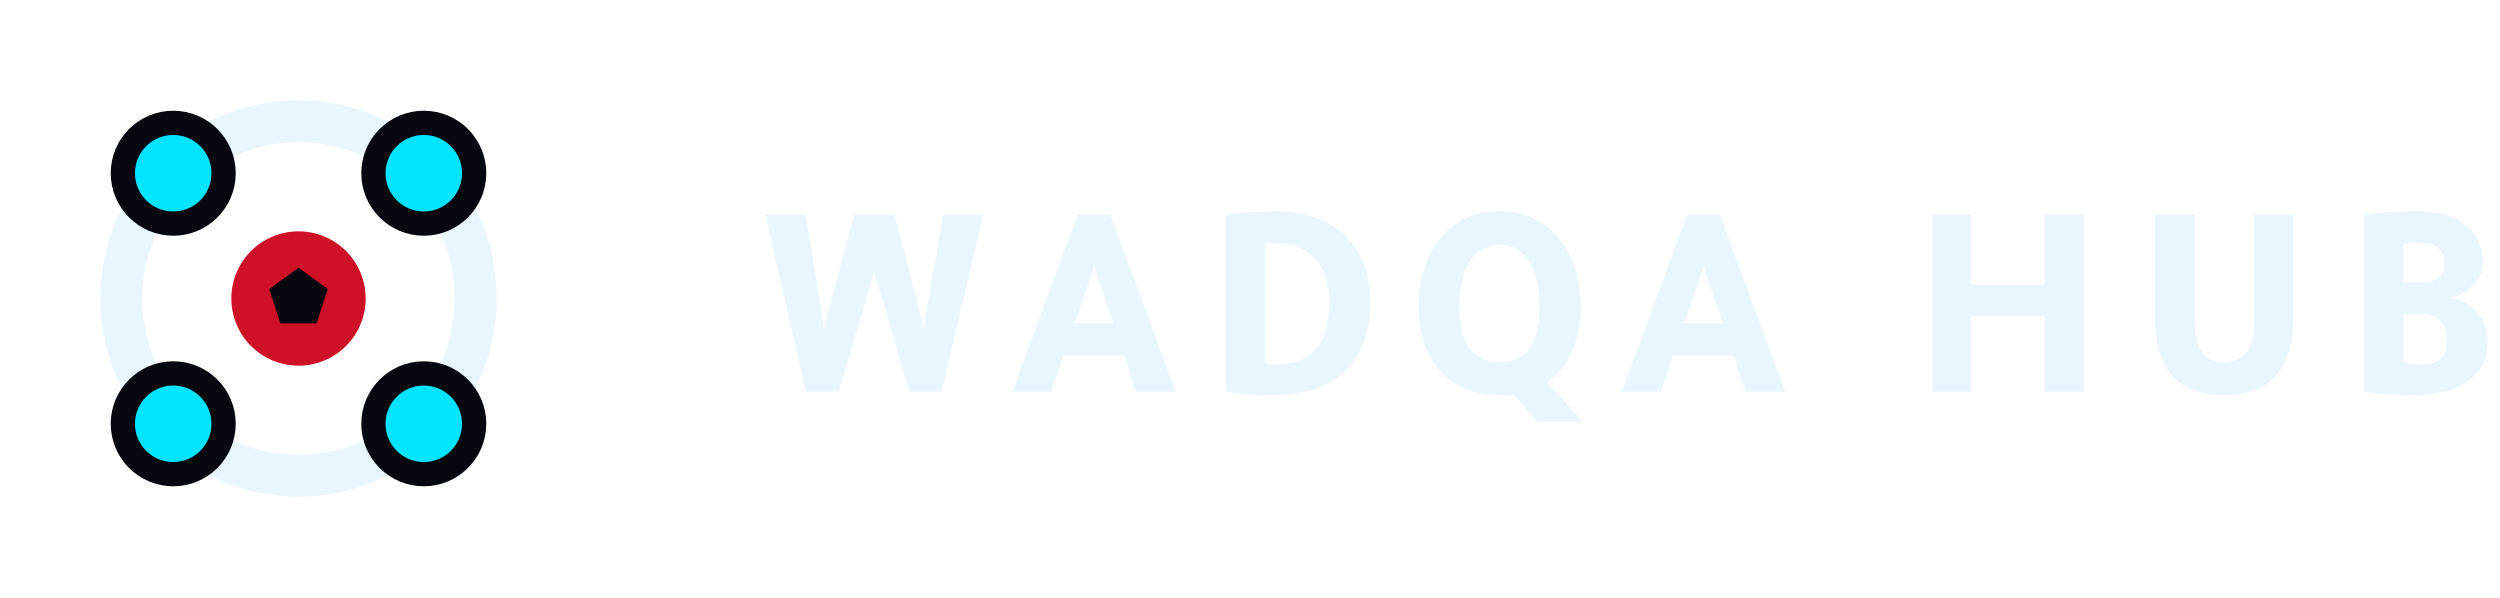
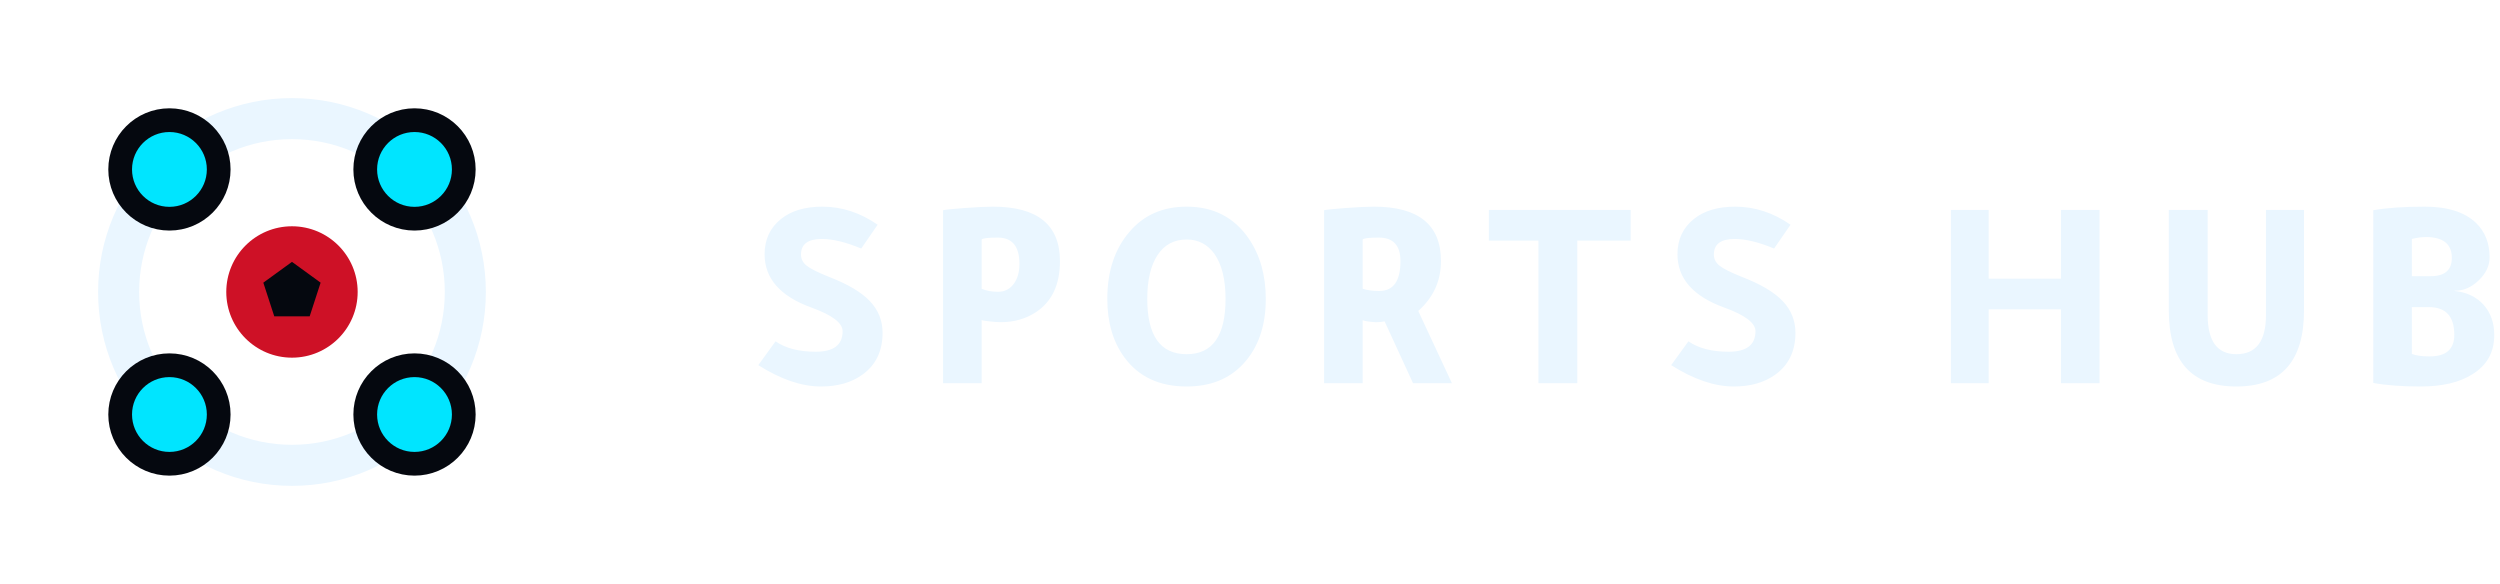
- <svg xmlns="http://www.w3.org/2000/svg" viewBox="0 0 268 64" role="img" aria-label="WADQA Hub">
+ <svg xmlns="http://www.w3.org/2000/svg" viewBox="0 0 274 64" role="img" aria-label="Sports Hub">
  <g transform="translate(0 0) scale(1.0)">
    <circle cx="32" cy="32" r="19" fill="none" stroke="#EAF6FF" stroke-width="4.5" />
    <circle cx="45.43" cy="18.57" r="5.4" fill="#00E5FF" stroke="#05080F" stroke-width="2.6" />
    <circle cx="45.43" cy="45.43" r="5.4" fill="#00E5FF" stroke="#05080F" stroke-width="2.6" />
    <circle cx="18.57" cy="45.43" r="5.4" fill="#00E5FF" stroke="#05080F" stroke-width="2.6" />
    <circle cx="18.57" cy="18.57" r="5.4" fill="#00E5FF" stroke="#05080F" stroke-width="2.6" />
    <circle cx="32" cy="32" r="7.2" fill="#CE1126" />
    <path d="M32.00 28.70 L35.14 30.98 L33.94 34.67 L30.06 34.67 L28.86 30.98Z" fill="#05080F" />
  </g>
-   <path transform="translate(82 42)" d="M13.92 -18.99 17.04 -6.84Q17.46 -9.54 18.36 -14.61Q18.84 -17.43 19.11 -18.99H23.43L18.93 0.0H15.48Q13.98 -5.28 11.7 -12.84L11.19 -11.07Q9.0 -3.81 7.89 0.0H4.41Q3.42 -4.23 1.5 -12.66L1.11 -14.34L0.06 -18.99H4.35Q5.16 -14.28 6.33 -6.84Q7.17 -10.11 9.0 -16.86L9.27 -17.85L9.57 -18.99Z M33.54 -18.99H37.02L44.04 0.0H39.75Q39.24 -1.47 38.55 -3.87H31.98Q31.29 -1.74 30.72 0.0H26.52ZM35.31 -13.41Q34.65 -11.58 33.21 -7.35H37.35Q36.06 -11.1 35.31 -13.41Z M49.38 -0.03V-18.96Q49.77 -19.08 51.615 -19.215Q53.46 -19.35 54.69 -19.35Q59.85 -19.35 62.58 -16.35Q64.89 -13.8 64.89 -9.69Q64.89 -4.56 61.92 -1.98Q59.22 0.36 54.33 0.36Q51.3 0.36 49.38 -0.03ZM53.61 -15.84V-3.09Q54.12 -2.94 54.78 -2.94Q54.84 -2.94 54.9 -2.94H54.93Q60.48 -2.94 60.48 -9.57Q60.48 -12.87 58.65 -14.58Q57.15 -15.96 54.84 -15.96H54.66Q54.27 -15.96 53.61 -15.84Z M83.88 -1.02Q85.59 0.93 87.69 3.21H82.77L80.28 0.3Q79.65 0.36 78.78 0.36Q74.28 0.36 71.94 -2.79Q70.08 -5.31 70.08 -9.09Q70.08 -13.86 72.63 -16.71Q74.97 -19.35 78.78 -19.35Q83.19 -19.35 85.59 -15.81Q87.45 -13.02 87.45 -9.09Q87.45 -3.66 83.88 -1.02ZM74.46 -9.09Q74.46 -3.18 78.78 -3.18Q83.04 -3.18 83.04 -9.09Q83.04 -12.39 81.81 -14.16Q80.67 -15.75 78.78 -15.75Q76.71 -15.75 75.585 -14.01Q74.46 -12.27 74.46 -9.09Z M98.88 -18.99H102.36L109.38 0.0H105.09Q104.58 -1.47 103.89 -3.87H97.32Q96.63 -1.74 96.06 0.0H91.86ZM100.65 -13.41Q99.99 -11.58 98.55 -7.35H102.69Q101.4 -11.1 100.65 -13.41Z  M125.13 0.0V-18.99H129.27V-11.46H137.19V-18.99H141.42V0.0H137.19V-8.1H129.27V0.0Z M149.01 -18.99H153.27V-7.47Q153.27 -3.18 156.42 -3.18Q159.66 -3.18 159.66 -7.47V-18.99H163.83V-7.98Q163.83 0.36 156.42 0.36Q149.01 0.36 149.01 -7.98Z M171.42 -0.03V-18.96Q173.64 -19.35 177.06 -19.35Q180.84 -19.35 182.7 -17.55Q184.17 -16.11 184.17 -13.8Q184.17 -12.42 182.985 -11.28Q181.8 -10.14 180.42 -10.14Q180.39 -10.14 180.36 -10.14H180.33V-10.11Q182.34 -9.9 183.51 -8.595Q184.68 -7.29 184.68 -5.28Q184.68 -2.43 182.25 -0.96Q180.15 0.36 176.61 0.36Q173.52 0.36 171.42 -0.03ZM175.65 -15.81V-11.73H177.72Q180.03 -11.73 180.03 -13.74Q180.03 -16.02 177.18 -16.02Q176.49 -16.02 175.65 -15.81ZM175.65 -8.34V-3.21Q176.34 -2.94 177.54 -2.94H177.63Q180.3 -2.94 180.3 -5.31Q180.3 -8.34 177.51 -8.34Z" fill="#EAF6FF" />
+   <path transform="translate(82 42)" d="M1.11 -1.98 3.0 -4.59Q4.65 -3.45 7.41 -3.45Q10.35 -3.45 10.35 -5.7Q10.35 -7.05 6.96 -8.28Q1.8 -10.14 1.8 -14.13Q1.8 -16.56 3.6 -18.0Q5.28 -19.35 8.13 -19.35Q11.34 -19.35 14.19 -17.37Q13.65 -16.56 12.39 -14.76Q9.87 -15.81 8.07 -15.81Q5.79 -15.81 5.79 -14.1Q5.79 -13.38 6.405 -12.885Q7.02 -12.39 8.82 -11.67Q11.94 -10.47 13.335 -9.0Q14.73 -7.53 14.73 -5.52Q14.73 -2.52 12.51 -0.93Q10.71 0.36 7.98 0.36Q4.8 0.36 1.11 -1.98Z M21.36 0.0V-18.96Q21.69 -19.05 23.715 -19.2Q25.74 -19.35 26.82 -19.35Q34.17 -19.35 34.17 -13.38Q34.17 -9.54 31.56 -7.8Q29.88 -6.69 27.69 -6.69Q27.21 -6.69 26.415 -6.78Q25.62 -6.87 25.59 -6.93V0.0ZM25.59 -10.35Q26.34 -10.02 27.39 -10.02Q28.44 -10.02 29.085 -10.86Q29.73 -11.7 29.73 -13.08Q29.73 -15.96 27.36 -15.96Q25.77 -15.96 25.59 -15.75Z M48.06 -19.35Q52.47 -19.35 54.87 -15.84Q56.73 -13.11 56.73 -9.24Q56.73 -4.8 54.27 -2.13Q51.96 0.36 48.06 0.36Q43.56 0.36 41.22 -2.85Q39.36 -5.4 39.36 -9.24Q39.36 -13.77 41.79 -16.59Q44.13 -19.35 48.06 -19.35ZM48.06 -3.18Q52.32 -3.18 52.32 -9.24Q52.32 -12.45 51.09 -14.19Q49.95 -15.75 48.06 -15.75Q45.99 -15.75 44.865 -14.04Q43.74 -12.33 43.74 -9.24Q43.74 -3.18 48.06 -3.18Z M63.12 0.0V-18.96Q63.45 -19.05 65.475 -19.2Q67.5 -19.35 68.58 -19.35Q75.93 -19.35 75.93 -13.38Q75.93 -10.14 73.44 -7.92L77.13 0.0H72.87L69.75 -6.78Q69.36 -6.69 68.94 -6.69Q68.82 -6.69 68.73 -6.69Q67.77 -6.75 67.35 -6.9V0.0ZM67.35 -10.35Q68.16 -10.11 69.03 -10.11Q69.15 -10.11 69.21 -10.11Q71.49 -10.14 71.49 -13.38Q71.49 -15.96 69.12 -15.96Q67.53 -15.96 67.35 -15.75Z M86.61 -15.63H81.18V-18.99H96.72V-15.63H90.87V0.0H86.61Z M101.16 -1.98 103.05 -4.59Q104.7 -3.45 107.46 -3.45Q110.4 -3.45 110.4 -5.7Q110.4 -7.05 107.01 -8.28Q101.85 -10.14 101.85 -14.13Q101.85 -16.56 103.65 -18.0Q105.33 -19.35 108.18 -19.35Q111.39 -19.35 114.24 -17.37Q113.7 -16.56 112.44 -14.76Q109.92 -15.81 108.12 -15.81Q105.84 -15.81 105.84 -14.1Q105.84 -13.38 106.455 -12.885Q107.07 -12.39 108.87 -11.67Q111.99 -10.47 113.385 -9.0Q114.78 -7.53 114.78 -5.52Q114.78 -2.52 112.56 -0.93Q110.76 0.36 108.03 0.36Q104.85 0.36 101.16 -1.98Z  M131.82 0.0V-18.99H135.96V-11.46H143.88V-18.99H148.11V0.0H143.88V-8.1H135.96V0.0Z M155.7 -18.99H159.96V-7.47Q159.96 -3.18 163.11 -3.18Q166.35 -3.18 166.35 -7.47V-18.99H170.52V-7.98Q170.52 0.36 163.11 0.36Q155.7 0.36 155.7 -7.98Z M178.11 -0.03V-18.96Q180.33 -19.35 183.75 -19.35Q187.53 -19.35 189.39 -17.55Q190.86 -16.11 190.86 -13.8Q190.86 -12.42 189.675 -11.28Q188.49 -10.14 187.11 -10.14Q187.08 -10.14 187.05 -10.14H187.02V-10.11Q189.03 -9.9 190.2 -8.595Q191.37 -7.29 191.37 -5.28Q191.37 -2.43 188.94 -0.96Q186.84 0.36 183.3 0.36Q180.21 0.36 178.11 -0.03ZM182.34 -15.81V-11.73H184.41Q186.72 -11.73 186.72 -13.74Q186.72 -16.02 183.87 -16.02Q183.18 -16.02 182.34 -15.81ZM182.34 -8.34V-3.21Q183.03 -2.94 184.23 -2.94H184.32Q186.99 -2.94 186.99 -5.31Q186.99 -8.34 184.2 -8.34Z" fill="#EAF6FF" />
</svg>
